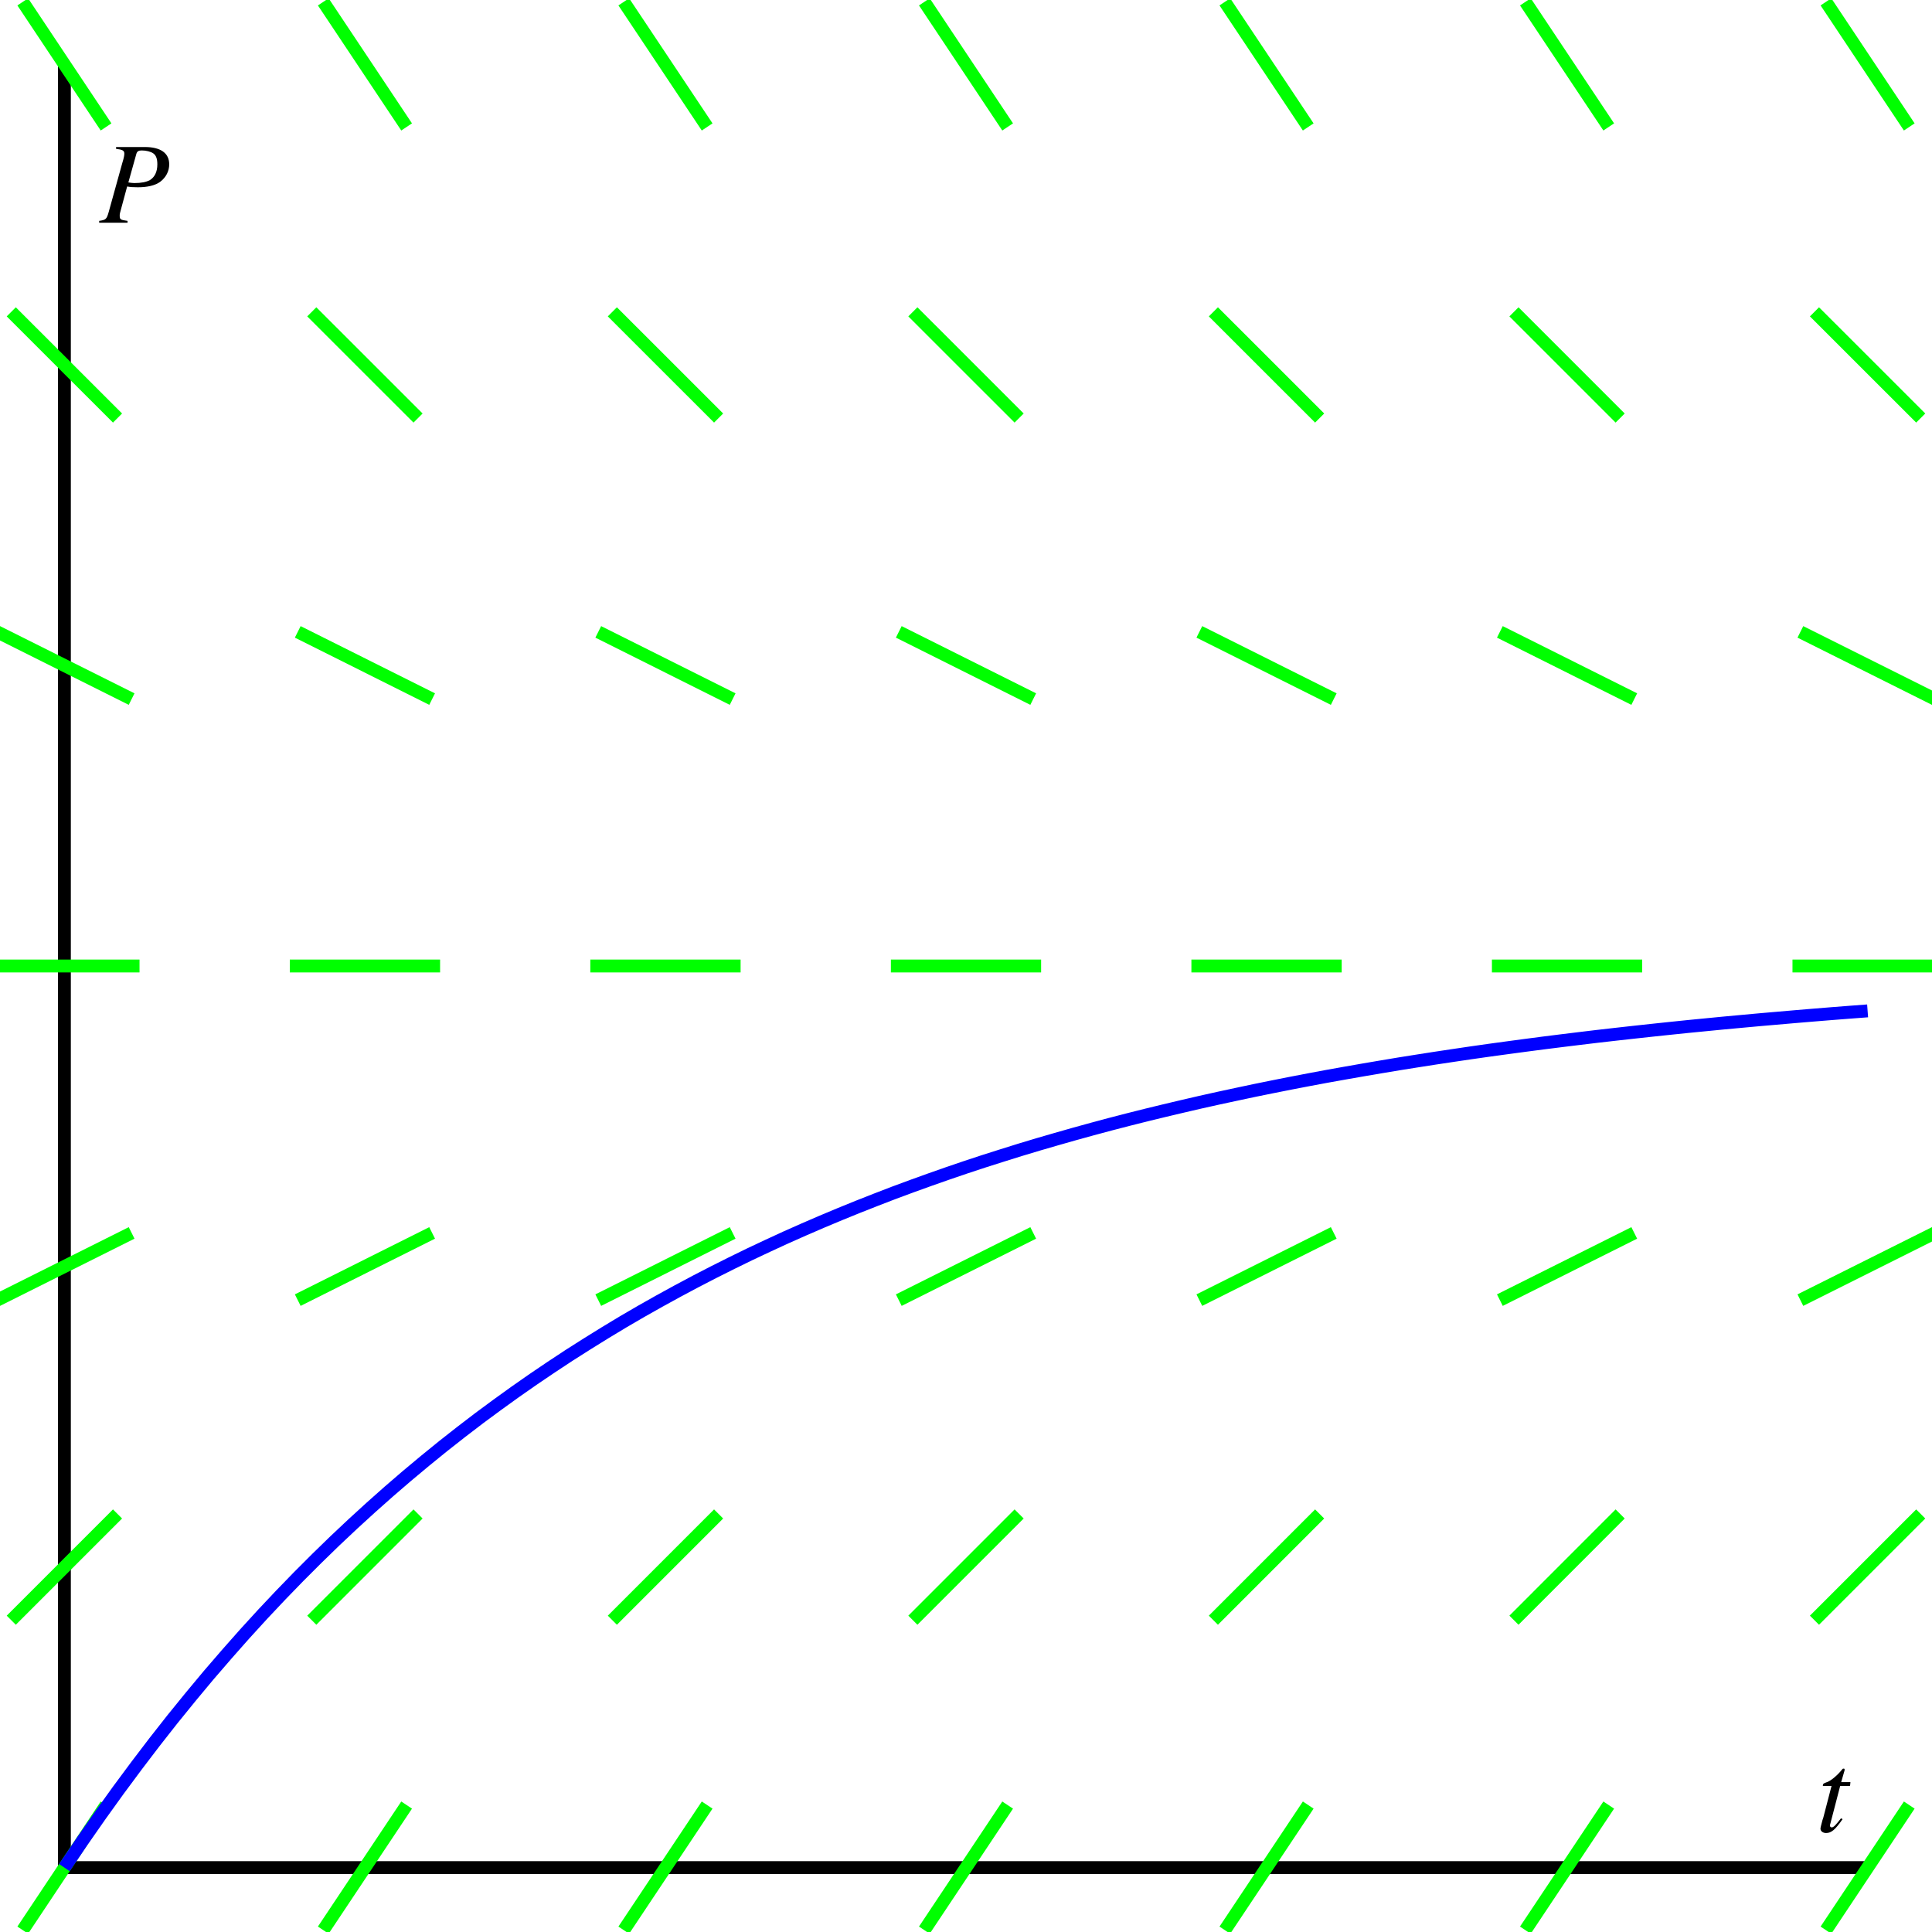
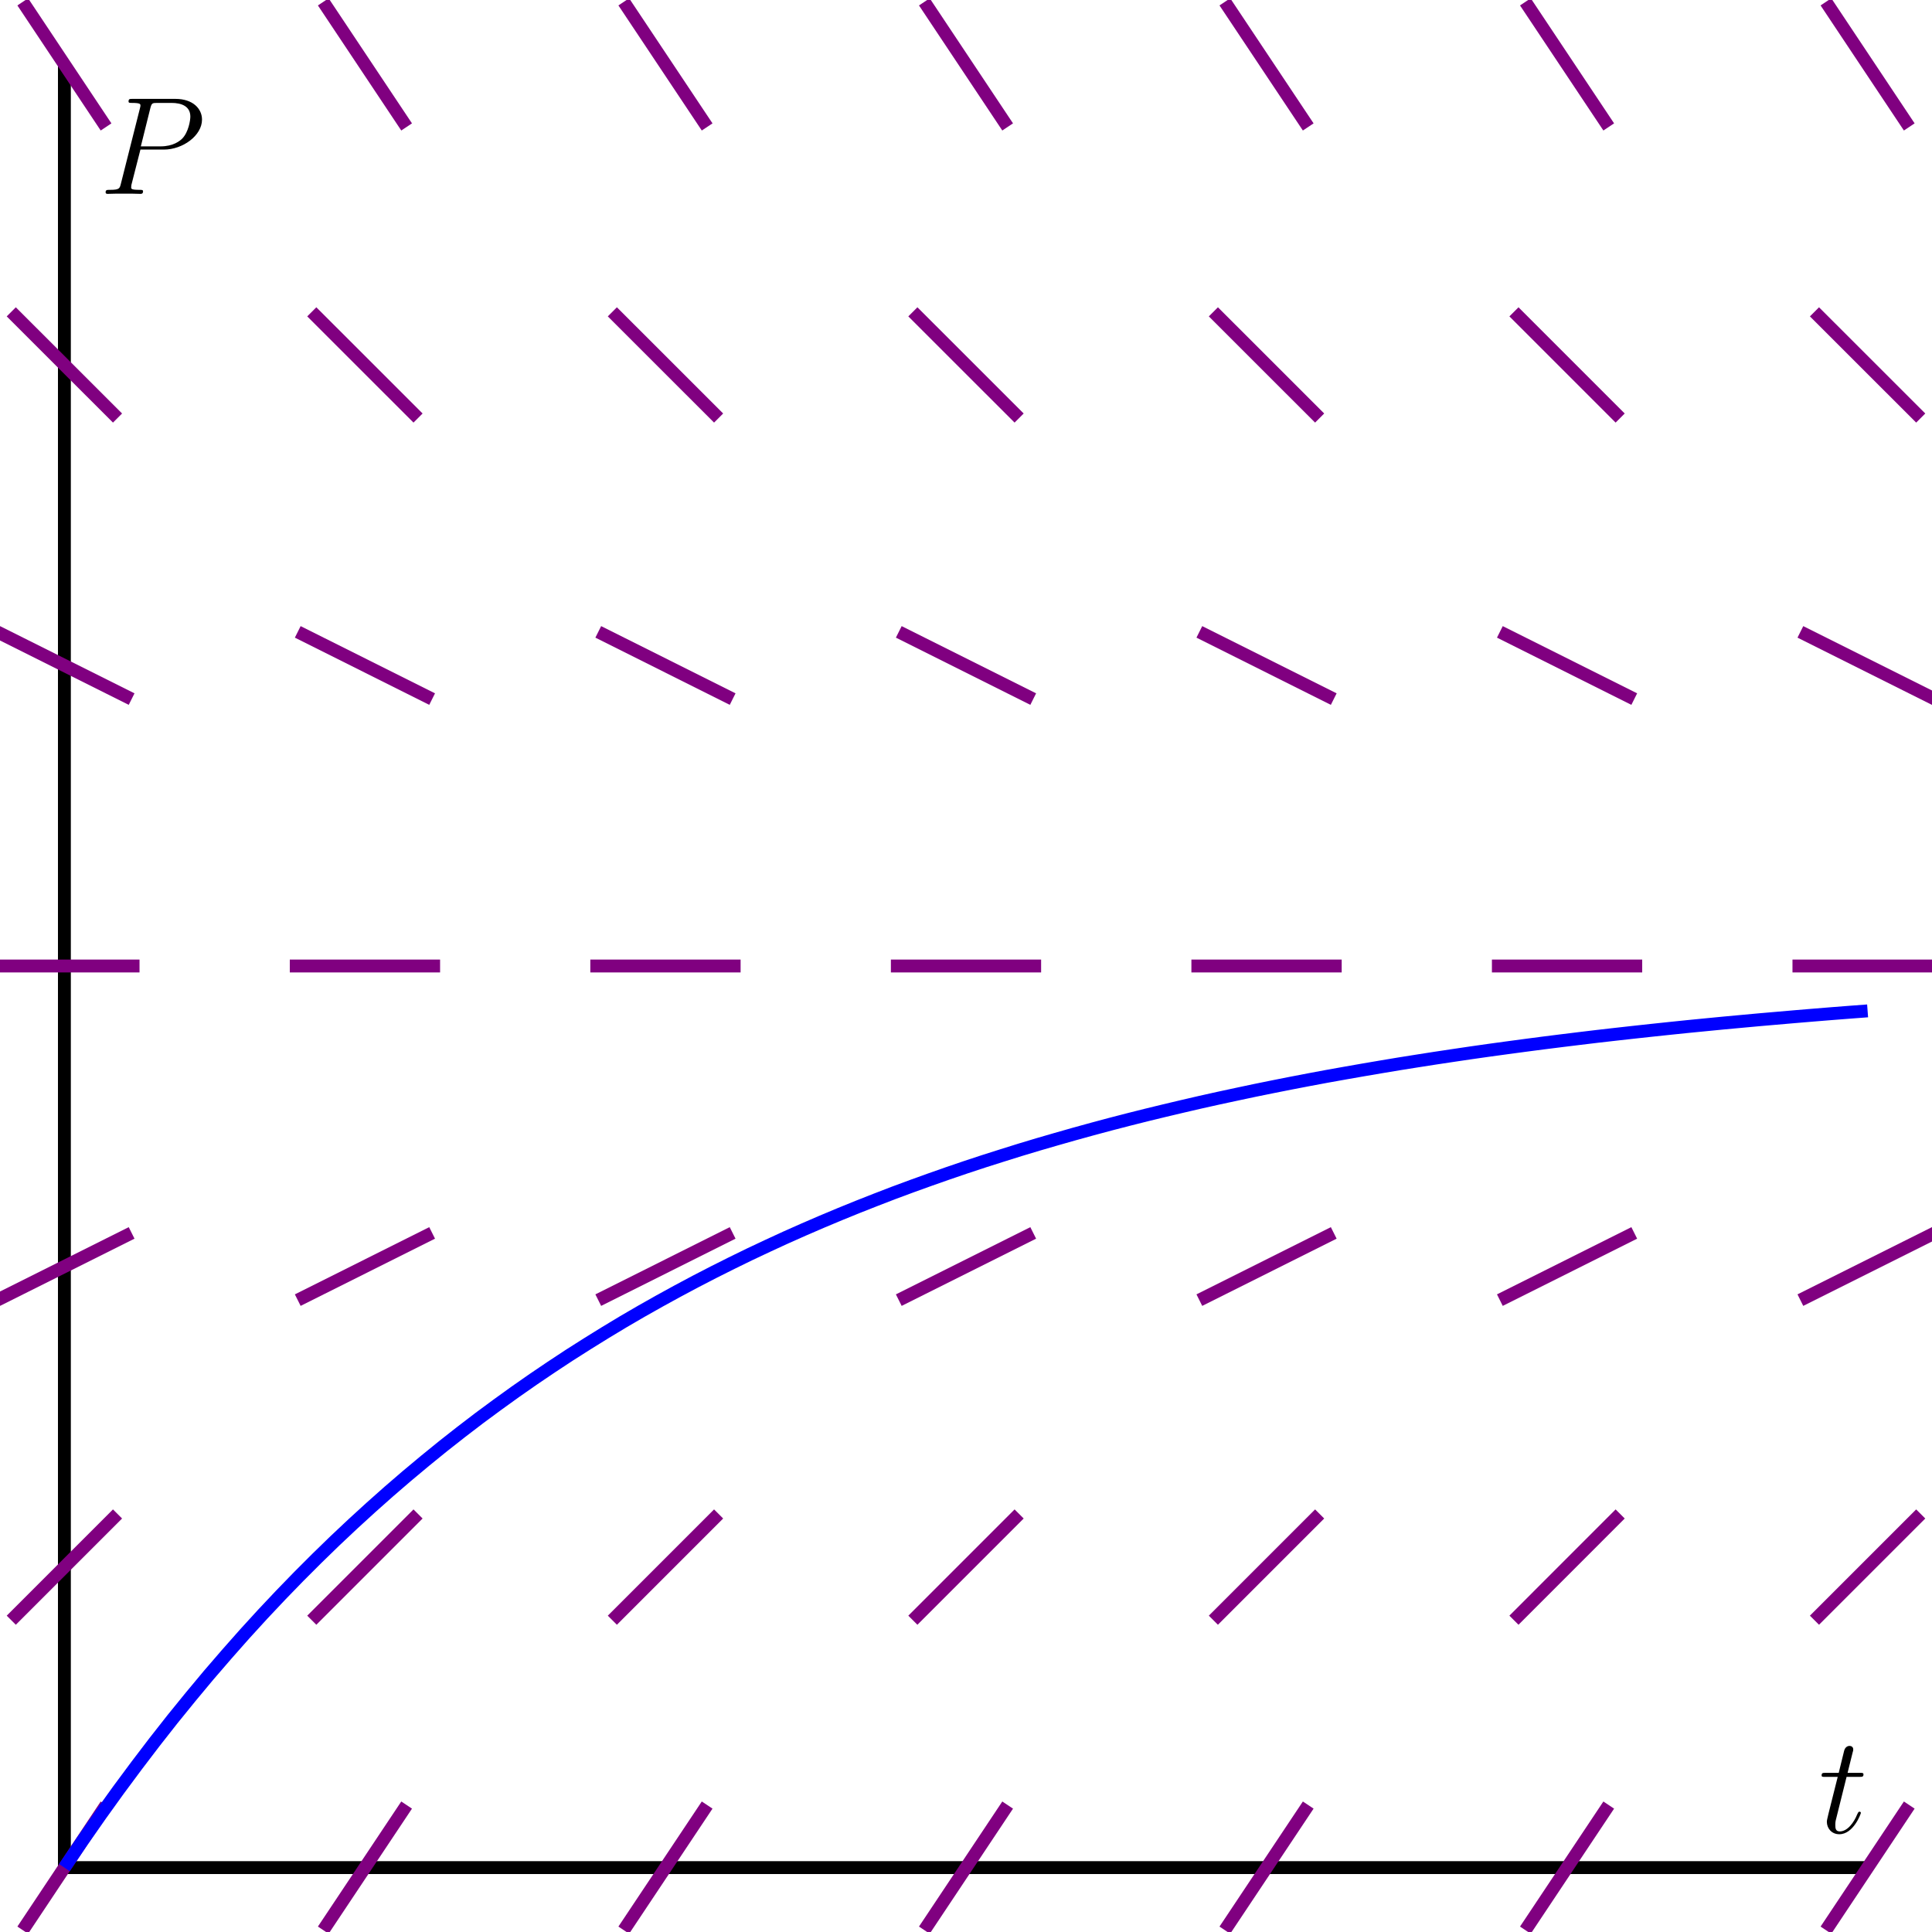
<svg xmlns="http://www.w3.org/2000/svg" xmlns:xlink="http://www.w3.org/1999/xlink" width="150pt" height="150pt" viewBox="0 0 150 150" version="1.1">
  <defs>
    <g>
      <symbol overflow="visible" id="glyph0-0">
        <path style="stroke:none;" d="" />
      </symbol>
      <symbol overflow="visible" id="glyph0-1">
-         <path style="stroke:none;" d="M 2.656 -3.859 L 1.938 -3.859 L 2.203 -4.781 C 2.203 -4.797 2.203 -4.812 2.203 -4.828 C 2.203 -4.891 2.172 -4.906 2.141 -4.906 C 2.078 -4.906 2.047 -4.906 2 -4.828 C 1.641 -4.375 1.094 -3.922 0.797 -3.844 C 0.578 -3.766 0.516 -3.719 0.516 -3.625 C 0.516 -3.609 0.516 -3.594 0.516 -3.562 L 1.188 -3.562 L 0.547 -1.094 C 0.516 -1.016 0.516 -0.984 0.484 -0.906 C 0.406 -0.625 0.328 -0.312 0.328 -0.25 C 0.328 -0.047 0.516 0.094 0.766 0.094 C 1.172 0.094 1.469 -0.156 2.047 -0.984 L 1.922 -1.047 C 1.484 -0.484 1.344 -0.344 1.203 -0.344 C 1.109 -0.344 1.062 -0.406 1.062 -0.516 C 1.062 -0.531 1.062 -0.547 1.078 -0.562 L 1.859 -3.562 L 2.625 -3.562 Z M 2.656 -3.859 " />
+         <path style="stroke:none;" d="M 2.172 -4.344 L 3.156 -4.344 C 3.375 -4.344 3.484 -4.344 3.484 -4.531 C 3.484 -4.656 3.406 -4.656 3.203 -4.656 L 2.25 -4.656 L 2.641 -6.234 C 2.688 -6.375 2.688 -6.406 2.688 -6.484 C 2.688 -6.656 2.547 -6.75 2.406 -6.75 C 2.328 -6.75 2.078 -6.719 1.984 -6.375 L 1.562 -4.656 L 0.547 -4.656 C 0.328 -4.656 0.234 -4.656 0.234 -4.453 C 0.234 -4.344 0.312 -4.344 0.516 -4.344 L 1.484 -4.344 L 0.766 -1.484 C 0.688 -1.109 0.641 -1 0.641 -0.859 C 0.641 -0.359 1 0.109 1.609 0.109 C 2.703 0.109 3.281 -1.469 3.281 -1.547 C 3.281 -1.609 3.234 -1.641 3.172 -1.641 C 3.156 -1.641 3.109 -1.641 3.094 -1.594 C 3.078 -1.594 3.062 -1.578 2.984 -1.406 C 2.766 -0.859 2.266 -0.109 1.641 -0.109 C 1.312 -0.109 1.297 -0.375 1.297 -0.609 C 1.297 -0.625 1.297 -0.828 1.328 -0.953 Z M 2.172 -4.344 " />
      </symbol>
      <symbol overflow="visible" id="glyph0-2">
-         <path style="stroke:none;" d="M 1.312 -5.734 C 1.828 -5.672 1.953 -5.594 1.953 -5.359 C 1.953 -5.234 1.922 -5.047 1.797 -4.641 L 0.734 -0.812 C 0.578 -0.266 0.516 -0.219 0 -0.141 L 0 0 L 2.203 0 L 2.203 -0.141 C 1.641 -0.219 1.594 -0.25 1.594 -0.562 C 1.594 -0.672 1.609 -0.75 1.703 -1.078 L 2.172 -2.812 C 2.406 -2.766 2.641 -2.75 3 -2.75 C 3.75 -2.75 4.344 -2.891 4.734 -3.172 C 5.188 -3.516 5.438 -4 5.438 -4.531 C 5.438 -5.406 4.766 -5.875 3.547 -5.875 L 1.312 -5.875 Z M 2.891 -5.359 C 2.953 -5.547 3.062 -5.609 3.312 -5.609 C 3.656 -5.609 4 -5.516 4.188 -5.391 C 4.422 -5.234 4.516 -4.953 4.516 -4.531 C 4.516 -3.953 4.312 -3.531 3.922 -3.297 C 3.641 -3.156 3.281 -3.078 2.734 -3.078 C 2.578 -3.078 2.5 -3.094 2.266 -3.125 Z M 2.891 -5.359 " />
+         <path style="stroke:none;" d="M 3.203 -3.438 L 5.016 -3.438 C 6.5 -3.438 7.984 -4.531 7.984 -5.766 C 7.984 -6.609 7.281 -7.375 5.922 -7.375 L 2.578 -7.375 C 2.375 -7.375 2.281 -7.375 2.281 -7.172 C 2.281 -7.062 2.375 -7.062 2.531 -7.062 C 3.203 -7.062 3.203 -6.969 3.203 -6.859 C 3.203 -6.828 3.203 -6.766 3.156 -6.609 L 1.688 -0.797 C 1.594 -0.422 1.578 -0.312 0.828 -0.312 C 0.609 -0.312 0.5 -0.312 0.5 -0.125 C 0.5 0 0.609 0 0.672 0 C 0.875 0 1.094 -0.016 1.297 -0.016 L 2.562 -0.016 C 2.766 -0.016 2.984 0 3.203 0 C 3.281 0 3.406 0 3.406 -0.203 C 3.406 -0.312 3.297 -0.312 3.141 -0.312 C 2.5 -0.312 2.484 -0.391 2.484 -0.5 C 2.484 -0.547 2.5 -0.625 2.5 -0.688 Z M 3.969 -6.641 C 4.078 -7.047 4.109 -7.062 4.531 -7.062 L 5.609 -7.062 C 6.406 -7.062 7.078 -6.797 7.078 -6 C 7.078 -5.719 6.938 -4.797 6.453 -4.297 C 6.266 -4.109 5.75 -3.688 4.766 -3.688 L 3.234 -3.688 Z M 3.969 -6.641 " />
      </symbol>
    </g>
  </defs>
  <g id="surface1">
    <path style="fill:none;stroke-width:10;stroke-linecap:butt;stroke-linejoin:miter;stroke:rgb(0%,0%,0%);stroke-opacity:1;stroke-miterlimit:10;" d="M 50 50 L 1450 50 M 50 50 L 50 1450 " transform="matrix(0.1,0,0,-0.1,0,150)" />
-     <path style="fill:none;stroke-width:10;stroke-linecap:butt;stroke-linejoin:miter;stroke:rgb(0%,100%,0%);stroke-opacity:1;stroke-miterlimit:10;" d="M 17.656 1.445 L 82.344 98.555 " transform="matrix(0.1,0,0,-0.1,0,150)" />
-     <path style="fill:none;stroke-width:10;stroke-linecap:butt;stroke-linejoin:miter;stroke:rgb(0%,100%,0%);stroke-opacity:1;stroke-miterlimit:10;" d="M 8.75 242.07 L 91.25 324.57 " transform="matrix(0.1,0,0,-0.1,0,150)" />
-     <path style="fill:none;stroke-width:10;stroke-linecap:butt;stroke-linejoin:miter;stroke:rgb(0%,100%,0%);stroke-opacity:1;stroke-miterlimit:10;" d="M -2.188 490.586 L 102.188 542.773 " transform="matrix(0.1,0,0,-0.1,0,150)" />
-     <path style="fill:none;stroke-width:10;stroke-linecap:butt;stroke-linejoin:miter;stroke:rgb(0%,100%,0%);stroke-opacity:1;stroke-miterlimit:10;" d="M -8.32 750 L 108.32 750 " transform="matrix(0.1,0,0,-0.1,0,150)" />
-     <path style="fill:none;stroke-width:10;stroke-linecap:butt;stroke-linejoin:miter;stroke:rgb(0%,100%,0%);stroke-opacity:1;stroke-miterlimit:10;" d="M -2.188 1009.414 L 102.188 957.227 " transform="matrix(0.1,0,0,-0.1,0,150)" />
-     <path style="fill:none;stroke-width:10;stroke-linecap:butt;stroke-linejoin:miter;stroke:rgb(0%,100%,0%);stroke-opacity:1;stroke-miterlimit:10;" d="M 8.75 1257.891 L 91.25 1175.43 " transform="matrix(0.1,0,0,-0.1,0,150)" />
-     <path style="fill:none;stroke-width:10;stroke-linecap:butt;stroke-linejoin:miter;stroke:rgb(0%,100%,0%);stroke-opacity:1;stroke-miterlimit:10;" d="M 17.656 1498.555 L 82.344 1401.445 " transform="matrix(0.1,0,0,-0.1,0,150)" />
-     <path style="fill:none;stroke-width:10;stroke-linecap:butt;stroke-linejoin:miter;stroke:rgb(0%,100%,0%);stroke-opacity:1;stroke-miterlimit:10;" d="M 250.977 1.445 L 315.703 98.555 " transform="matrix(0.1,0,0,-0.1,0,150)" />
-     <path style="fill:none;stroke-width:10;stroke-linecap:butt;stroke-linejoin:miter;stroke:rgb(0%,100%,0%);stroke-opacity:1;stroke-miterlimit:10;" d="M 242.07 242.07 L 324.57 324.57 " transform="matrix(0.1,0,0,-0.1,0,150)" />
-     <path style="fill:none;stroke-width:10;stroke-linecap:butt;stroke-linejoin:miter;stroke:rgb(0%,100%,0%);stroke-opacity:1;stroke-miterlimit:10;" d="M 231.172 490.586 L 335.508 542.773 " transform="matrix(0.1,0,0,-0.1,0,150)" />
-     <path style="fill:none;stroke-width:10;stroke-linecap:butt;stroke-linejoin:miter;stroke:rgb(0%,100%,0%);stroke-opacity:1;stroke-miterlimit:10;" d="M 225 750 L 341.68 750 " transform="matrix(0.1,0,0,-0.1,0,150)" />
-     <path style="fill:none;stroke-width:10;stroke-linecap:butt;stroke-linejoin:miter;stroke:rgb(0%,100%,0%);stroke-opacity:1;stroke-miterlimit:10;" d="M 231.172 1009.414 L 335.508 957.227 " transform="matrix(0.1,0,0,-0.1,0,150)" />
-     <path style="fill:none;stroke-width:10;stroke-linecap:butt;stroke-linejoin:miter;stroke:rgb(0%,100%,0%);stroke-opacity:1;stroke-miterlimit:10;" d="M 242.07 1257.891 L 324.57 1175.43 " transform="matrix(0.1,0,0,-0.1,0,150)" />
-     <path style="fill:none;stroke-width:10;stroke-linecap:butt;stroke-linejoin:miter;stroke:rgb(0%,100%,0%);stroke-opacity:1;stroke-miterlimit:10;" d="M 250.977 1498.555 L 315.703 1401.445 " transform="matrix(0.1,0,0,-0.1,0,150)" />
-     <path style="fill:none;stroke-width:10;stroke-linecap:butt;stroke-linejoin:miter;stroke:rgb(0%,100%,0%);stroke-opacity:1;stroke-miterlimit:10;" d="M 484.297 1.445 L 549.023 98.555 " transform="matrix(0.1,0,0,-0.1,0,150)" />
-     <path style="fill:none;stroke-width:10;stroke-linecap:butt;stroke-linejoin:miter;stroke:rgb(0%,100%,0%);stroke-opacity:1;stroke-miterlimit:10;" d="M 475.43 242.07 L 557.93 324.57 " transform="matrix(0.1,0,0,-0.1,0,150)" />
-     <path style="fill:none;stroke-width:10;stroke-linecap:butt;stroke-linejoin:miter;stroke:rgb(0%,100%,0%);stroke-opacity:1;stroke-miterlimit:10;" d="M 464.492 490.586 L 568.828 542.773 " transform="matrix(0.1,0,0,-0.1,0,150)" />
-     <path style="fill:none;stroke-width:10;stroke-linecap:butt;stroke-linejoin:miter;stroke:rgb(0%,100%,0%);stroke-opacity:1;stroke-miterlimit:10;" d="M 458.32 750 L 575 750 " transform="matrix(0.1,0,0,-0.1,0,150)" />
-     <path style="fill:none;stroke-width:10;stroke-linecap:butt;stroke-linejoin:miter;stroke:rgb(0%,100%,0%);stroke-opacity:1;stroke-miterlimit:10;" d="M 464.492 1009.414 L 568.828 957.227 " transform="matrix(0.1,0,0,-0.1,0,150)" />
-     <path style="fill:none;stroke-width:10;stroke-linecap:butt;stroke-linejoin:miter;stroke:rgb(0%,100%,0%);stroke-opacity:1;stroke-miterlimit:10;" d="M 475.43 1257.891 L 557.93 1175.43 " transform="matrix(0.1,0,0,-0.1,0,150)" />
-     <path style="fill:none;stroke-width:10;stroke-linecap:butt;stroke-linejoin:miter;stroke:rgb(0%,100%,0%);stroke-opacity:1;stroke-miterlimit:10;" d="M 484.297 1498.555 L 549.023 1401.445 " transform="matrix(0.1,0,0,-0.1,0,150)" />
-     <path style="fill:none;stroke-width:10;stroke-linecap:butt;stroke-linejoin:miter;stroke:rgb(0%,100%,0%);stroke-opacity:1;stroke-miterlimit:10;" d="M 717.656 1.445 L 782.344 98.555 " transform="matrix(0.1,0,0,-0.1,0,150)" />
-     <path style="fill:none;stroke-width:10;stroke-linecap:butt;stroke-linejoin:miter;stroke:rgb(0%,100%,0%);stroke-opacity:1;stroke-miterlimit:10;" d="M 708.75 242.07 L 791.25 324.57 " transform="matrix(0.1,0,0,-0.1,0,150)" />
-     <path style="fill:none;stroke-width:10;stroke-linecap:butt;stroke-linejoin:miter;stroke:rgb(0%,100%,0%);stroke-opacity:1;stroke-miterlimit:10;" d="M 697.812 490.586 L 802.188 542.773 " transform="matrix(0.1,0,0,-0.1,0,150)" />
-     <path style="fill:none;stroke-width:10;stroke-linecap:butt;stroke-linejoin:miter;stroke:rgb(0%,100%,0%);stroke-opacity:1;stroke-miterlimit:10;" d="M 691.68 750 L 808.32 750 " transform="matrix(0.1,0,0,-0.1,0,150)" />
-     <path style="fill:none;stroke-width:10;stroke-linecap:butt;stroke-linejoin:miter;stroke:rgb(0%,100%,0%);stroke-opacity:1;stroke-miterlimit:10;" d="M 697.812 1009.414 L 802.188 957.227 " transform="matrix(0.1,0,0,-0.1,0,150)" />
-     <path style="fill:none;stroke-width:10;stroke-linecap:butt;stroke-linejoin:miter;stroke:rgb(0%,100%,0%);stroke-opacity:1;stroke-miterlimit:10;" d="M 708.75 1257.891 L 791.25 1175.43 " transform="matrix(0.1,0,0,-0.1,0,150)" />
-     <path style="fill:none;stroke-width:10;stroke-linecap:butt;stroke-linejoin:miter;stroke:rgb(0%,100%,0%);stroke-opacity:1;stroke-miterlimit:10;" d="M 717.656 1498.555 L 782.344 1401.445 " transform="matrix(0.1,0,0,-0.1,0,150)" />
-     <path style="fill:none;stroke-width:10;stroke-linecap:butt;stroke-linejoin:miter;stroke:rgb(0%,100%,0%);stroke-opacity:1;stroke-miterlimit:10;" d="M 950.977 1.445 L 1015.703 98.555 " transform="matrix(0.1,0,0,-0.1,0,150)" />
-     <path style="fill:none;stroke-width:10;stroke-linecap:butt;stroke-linejoin:miter;stroke:rgb(0%,100%,0%);stroke-opacity:1;stroke-miterlimit:10;" d="M 942.07 242.07 L 1024.57 324.57 " transform="matrix(0.1,0,0,-0.1,0,150)" />
-     <path style="fill:none;stroke-width:10;stroke-linecap:butt;stroke-linejoin:miter;stroke:rgb(0%,100%,0%);stroke-opacity:1;stroke-miterlimit:10;" d="M 931.172 490.586 L 1035.508 542.773 " transform="matrix(0.1,0,0,-0.1,0,150)" />
-     <path style="fill:none;stroke-width:10;stroke-linecap:butt;stroke-linejoin:miter;stroke:rgb(0%,100%,0%);stroke-opacity:1;stroke-miterlimit:10;" d="M 925 750 L 1041.68 750 " transform="matrix(0.1,0,0,-0.1,0,150)" />
-     <path style="fill:none;stroke-width:10;stroke-linecap:butt;stroke-linejoin:miter;stroke:rgb(0%,100%,0%);stroke-opacity:1;stroke-miterlimit:10;" d="M 931.172 1009.414 L 1035.508 957.227 " transform="matrix(0.1,0,0,-0.1,0,150)" />
-     <path style="fill:none;stroke-width:10;stroke-linecap:butt;stroke-linejoin:miter;stroke:rgb(0%,100%,0%);stroke-opacity:1;stroke-miterlimit:10;" d="M 942.07 1257.891 L 1024.57 1175.43 " transform="matrix(0.1,0,0,-0.1,0,150)" />
-     <path style="fill:none;stroke-width:10;stroke-linecap:butt;stroke-linejoin:miter;stroke:rgb(0%,100%,0%);stroke-opacity:1;stroke-miterlimit:10;" d="M 950.977 1498.555 L 1015.703 1401.445 " transform="matrix(0.1,0,0,-0.1,0,150)" />
-     <path style="fill:none;stroke-width:10;stroke-linecap:butt;stroke-linejoin:miter;stroke:rgb(0%,100%,0%);stroke-opacity:1;stroke-miterlimit:10;" d="M 1184.297 1.445 L 1249.023 98.555 " transform="matrix(0.1,0,0,-0.1,0,150)" />
-     <path style="fill:none;stroke-width:10;stroke-linecap:butt;stroke-linejoin:miter;stroke:rgb(0%,100%,0%);stroke-opacity:1;stroke-miterlimit:10;" d="M 1175.43 242.07 L 1257.891 324.57 " transform="matrix(0.1,0,0,-0.1,0,150)" />
-     <path style="fill:none;stroke-width:10;stroke-linecap:butt;stroke-linejoin:miter;stroke:rgb(0%,100%,0%);stroke-opacity:1;stroke-miterlimit:10;" d="M 1164.492 490.586 L 1268.828 542.773 " transform="matrix(0.1,0,0,-0.1,0,150)" />
-     <path style="fill:none;stroke-width:10;stroke-linecap:butt;stroke-linejoin:miter;stroke:rgb(0%,100%,0%);stroke-opacity:1;stroke-miterlimit:10;" d="M 1158.32 750 L 1275 750 " transform="matrix(0.1,0,0,-0.1,0,150)" />
-     <path style="fill:none;stroke-width:10;stroke-linecap:butt;stroke-linejoin:miter;stroke:rgb(0%,100%,0%);stroke-opacity:1;stroke-miterlimit:10;" d="M 1164.492 1009.414 L 1268.828 957.227 " transform="matrix(0.1,0,0,-0.1,0,150)" />
-     <path style="fill:none;stroke-width:10;stroke-linecap:butt;stroke-linejoin:miter;stroke:rgb(0%,100%,0%);stroke-opacity:1;stroke-miterlimit:10;" d="M 1175.43 1257.891 L 1257.891 1175.43 " transform="matrix(0.1,0,0,-0.1,0,150)" />
-     <path style="fill:none;stroke-width:10;stroke-linecap:butt;stroke-linejoin:miter;stroke:rgb(0%,100%,0%);stroke-opacity:1;stroke-miterlimit:10;" d="M 1184.297 1498.555 L 1249.023 1401.445 " transform="matrix(0.1,0,0,-0.1,0,150)" />
-     <path style="fill:none;stroke-width:10;stroke-linecap:butt;stroke-linejoin:miter;stroke:rgb(0%,100%,0%);stroke-opacity:1;stroke-miterlimit:10;" d="M 1417.656 1.445 L 1482.344 98.555 " transform="matrix(0.1,0,0,-0.1,0,150)" />
-     <path style="fill:none;stroke-width:10;stroke-linecap:butt;stroke-linejoin:miter;stroke:rgb(0%,100%,0%);stroke-opacity:1;stroke-miterlimit:10;" d="M 1408.75 242.07 L 1491.25 324.57 " transform="matrix(0.1,0,0,-0.1,0,150)" />
-     <path style="fill:none;stroke-width:10;stroke-linecap:butt;stroke-linejoin:miter;stroke:rgb(0%,100%,0%);stroke-opacity:1;stroke-miterlimit:10;" d="M 1397.812 490.586 L 1502.188 542.773 " transform="matrix(0.1,0,0,-0.1,0,150)" />
-     <path style="fill:none;stroke-width:10;stroke-linecap:butt;stroke-linejoin:miter;stroke:rgb(0%,100%,0%);stroke-opacity:1;stroke-miterlimit:10;" d="M 1391.68 750 L 1508.32 750 " transform="matrix(0.1,0,0,-0.1,0,150)" />
-     <path style="fill:none;stroke-width:10;stroke-linecap:butt;stroke-linejoin:miter;stroke:rgb(0%,100%,0%);stroke-opacity:1;stroke-miterlimit:10;" d="M 1397.812 1009.414 L 1502.188 957.227 " transform="matrix(0.1,0,0,-0.1,0,150)" />
-     <path style="fill:none;stroke-width:10;stroke-linecap:butt;stroke-linejoin:miter;stroke:rgb(0%,100%,0%);stroke-opacity:1;stroke-miterlimit:10;" d="M 1408.75 1257.891 L 1491.25 1175.43 " transform="matrix(0.1,0,0,-0.1,0,150)" />
-     <path style="fill:none;stroke-width:10;stroke-linecap:butt;stroke-linejoin:miter;stroke:rgb(0%,100%,0%);stroke-opacity:1;stroke-miterlimit:10;" d="M 1417.656 1498.555 L 1482.344 1401.445 " transform="matrix(0.1,0,0,-0.1,0,150)" />
+     <path style="fill:none;stroke-width:10;stroke-linecap:butt;stroke-linejoin:miter;stroke:rgb(50%,0%,50%);stroke-opacity:1;stroke-miterlimit:10;" d="M 17.656 1.445 L 82.344 98.555 " transform="matrix(0.1,0,0,-0.1,0,150)" />
+     <path style="fill:none;stroke-width:10;stroke-linecap:butt;stroke-linejoin:miter;stroke:rgb(50%,0%,50%);stroke-opacity:1;stroke-miterlimit:10;" d="M 8.75 242.07 L 91.25 324.57 " transform="matrix(0.1,0,0,-0.1,0,150)" />
+     <path style="fill:none;stroke-width:10;stroke-linecap:butt;stroke-linejoin:miter;stroke:rgb(50%,0%,50%);stroke-opacity:1;stroke-miterlimit:10;" d="M -2.188 490.586 L 102.188 542.773 " transform="matrix(0.1,0,0,-0.1,0,150)" />
+     <path style="fill:none;stroke-width:10;stroke-linecap:butt;stroke-linejoin:miter;stroke:rgb(50%,0%,50%);stroke-opacity:1;stroke-miterlimit:10;" d="M -8.32 750 L 108.32 750 " transform="matrix(0.1,0,0,-0.1,0,150)" />
+     <path style="fill:none;stroke-width:10;stroke-linecap:butt;stroke-linejoin:miter;stroke:rgb(50%,0%,50%);stroke-opacity:1;stroke-miterlimit:10;" d="M -2.188 1009.414 L 102.188 957.227 " transform="matrix(0.1,0,0,-0.1,0,150)" />
+     <path style="fill:none;stroke-width:10;stroke-linecap:butt;stroke-linejoin:miter;stroke:rgb(50%,0%,50%);stroke-opacity:1;stroke-miterlimit:10;" d="M 8.75 1257.891 L 91.25 1175.43 " transform="matrix(0.1,0,0,-0.1,0,150)" />
+     <path style="fill:none;stroke-width:10;stroke-linecap:butt;stroke-linejoin:miter;stroke:rgb(50%,0%,50%);stroke-opacity:1;stroke-miterlimit:10;" d="M 17.656 1498.555 L 82.344 1401.445 " transform="matrix(0.1,0,0,-0.1,0,150)" />
+     <path style="fill:none;stroke-width:10;stroke-linecap:butt;stroke-linejoin:miter;stroke:rgb(50%,0%,50%);stroke-opacity:1;stroke-miterlimit:10;" d="M 250.977 1.445 L 315.703 98.555 " transform="matrix(0.1,0,0,-0.1,0,150)" />
+     <path style="fill:none;stroke-width:10;stroke-linecap:butt;stroke-linejoin:miter;stroke:rgb(50%,0%,50%);stroke-opacity:1;stroke-miterlimit:10;" d="M 242.07 242.07 L 324.57 324.57 " transform="matrix(0.1,0,0,-0.1,0,150)" />
+     <path style="fill:none;stroke-width:10;stroke-linecap:butt;stroke-linejoin:miter;stroke:rgb(50%,0%,50%);stroke-opacity:1;stroke-miterlimit:10;" d="M 231.172 490.586 L 335.508 542.773 " transform="matrix(0.1,0,0,-0.1,0,150)" />
+     <path style="fill:none;stroke-width:10;stroke-linecap:butt;stroke-linejoin:miter;stroke:rgb(50%,0%,50%);stroke-opacity:1;stroke-miterlimit:10;" d="M 225 750 L 341.68 750 " transform="matrix(0.1,0,0,-0.1,0,150)" />
+     <path style="fill:none;stroke-width:10;stroke-linecap:butt;stroke-linejoin:miter;stroke:rgb(50%,0%,50%);stroke-opacity:1;stroke-miterlimit:10;" d="M 231.172 1009.414 L 335.508 957.227 " transform="matrix(0.1,0,0,-0.1,0,150)" />
+     <path style="fill:none;stroke-width:10;stroke-linecap:butt;stroke-linejoin:miter;stroke:rgb(50%,0%,50%);stroke-opacity:1;stroke-miterlimit:10;" d="M 242.07 1257.891 L 324.57 1175.43 " transform="matrix(0.1,0,0,-0.1,0,150)" />
+     <path style="fill:none;stroke-width:10;stroke-linecap:butt;stroke-linejoin:miter;stroke:rgb(50%,0%,50%);stroke-opacity:1;stroke-miterlimit:10;" d="M 250.977 1498.555 L 315.703 1401.445 " transform="matrix(0.1,0,0,-0.1,0,150)" />
+     <path style="fill:none;stroke-width:10;stroke-linecap:butt;stroke-linejoin:miter;stroke:rgb(50%,0%,50%);stroke-opacity:1;stroke-miterlimit:10;" d="M 484.297 1.445 L 549.023 98.555 " transform="matrix(0.1,0,0,-0.1,0,150)" />
+     <path style="fill:none;stroke-width:10;stroke-linecap:butt;stroke-linejoin:miter;stroke:rgb(50%,0%,50%);stroke-opacity:1;stroke-miterlimit:10;" d="M 475.43 242.07 L 557.93 324.57 " transform="matrix(0.1,0,0,-0.1,0,150)" />
+     <path style="fill:none;stroke-width:10;stroke-linecap:butt;stroke-linejoin:miter;stroke:rgb(50%,0%,50%);stroke-opacity:1;stroke-miterlimit:10;" d="M 464.492 490.586 L 568.828 542.773 " transform="matrix(0.1,0,0,-0.1,0,150)" />
+     <path style="fill:none;stroke-width:10;stroke-linecap:butt;stroke-linejoin:miter;stroke:rgb(50%,0%,50%);stroke-opacity:1;stroke-miterlimit:10;" d="M 458.32 750 L 575 750 " transform="matrix(0.1,0,0,-0.1,0,150)" />
+     <path style="fill:none;stroke-width:10;stroke-linecap:butt;stroke-linejoin:miter;stroke:rgb(50%,0%,50%);stroke-opacity:1;stroke-miterlimit:10;" d="M 464.492 1009.414 L 568.828 957.227 " transform="matrix(0.1,0,0,-0.1,0,150)" />
+     <path style="fill:none;stroke-width:10;stroke-linecap:butt;stroke-linejoin:miter;stroke:rgb(50%,0%,50%);stroke-opacity:1;stroke-miterlimit:10;" d="M 475.43 1257.891 L 557.93 1175.43 " transform="matrix(0.1,0,0,-0.1,0,150)" />
+     <path style="fill:none;stroke-width:10;stroke-linecap:butt;stroke-linejoin:miter;stroke:rgb(50%,0%,50%);stroke-opacity:1;stroke-miterlimit:10;" d="M 484.297 1498.555 L 549.023 1401.445 " transform="matrix(0.1,0,0,-0.1,0,150)" />
+     <path style="fill:none;stroke-width:10;stroke-linecap:butt;stroke-linejoin:miter;stroke:rgb(50%,0%,50%);stroke-opacity:1;stroke-miterlimit:10;" d="M 717.656 1.445 L 782.344 98.555 " transform="matrix(0.1,0,0,-0.1,0,150)" />
+     <path style="fill:none;stroke-width:10;stroke-linecap:butt;stroke-linejoin:miter;stroke:rgb(50%,0%,50%);stroke-opacity:1;stroke-miterlimit:10;" d="M 708.75 242.07 L 791.25 324.57 " transform="matrix(0.1,0,0,-0.1,0,150)" />
+     <path style="fill:none;stroke-width:10;stroke-linecap:butt;stroke-linejoin:miter;stroke:rgb(50%,0%,50%);stroke-opacity:1;stroke-miterlimit:10;" d="M 697.812 490.586 L 802.188 542.773 " transform="matrix(0.1,0,0,-0.1,0,150)" />
+     <path style="fill:none;stroke-width:10;stroke-linecap:butt;stroke-linejoin:miter;stroke:rgb(50%,0%,50%);stroke-opacity:1;stroke-miterlimit:10;" d="M 691.68 750 L 808.32 750 " transform="matrix(0.1,0,0,-0.1,0,150)" />
+     <path style="fill:none;stroke-width:10;stroke-linecap:butt;stroke-linejoin:miter;stroke:rgb(50%,0%,50%);stroke-opacity:1;stroke-miterlimit:10;" d="M 697.812 1009.414 L 802.188 957.227 " transform="matrix(0.1,0,0,-0.1,0,150)" />
+     <path style="fill:none;stroke-width:10;stroke-linecap:butt;stroke-linejoin:miter;stroke:rgb(50%,0%,50%);stroke-opacity:1;stroke-miterlimit:10;" d="M 708.75 1257.891 L 791.25 1175.43 " transform="matrix(0.1,0,0,-0.1,0,150)" />
+     <path style="fill:none;stroke-width:10;stroke-linecap:butt;stroke-linejoin:miter;stroke:rgb(50%,0%,50%);stroke-opacity:1;stroke-miterlimit:10;" d="M 717.656 1498.555 L 782.344 1401.445 " transform="matrix(0.1,0,0,-0.1,0,150)" />
+     <path style="fill:none;stroke-width:10;stroke-linecap:butt;stroke-linejoin:miter;stroke:rgb(50%,0%,50%);stroke-opacity:1;stroke-miterlimit:10;" d="M 950.977 1.445 L 1015.703 98.555 " transform="matrix(0.1,0,0,-0.1,0,150)" />
+     <path style="fill:none;stroke-width:10;stroke-linecap:butt;stroke-linejoin:miter;stroke:rgb(50%,0%,50%);stroke-opacity:1;stroke-miterlimit:10;" d="M 942.07 242.07 L 1024.57 324.57 " transform="matrix(0.1,0,0,-0.1,0,150)" />
+     <path style="fill:none;stroke-width:10;stroke-linecap:butt;stroke-linejoin:miter;stroke:rgb(50%,0%,50%);stroke-opacity:1;stroke-miterlimit:10;" d="M 931.172 490.586 L 1035.508 542.773 " transform="matrix(0.1,0,0,-0.1,0,150)" />
+     <path style="fill:none;stroke-width:10;stroke-linecap:butt;stroke-linejoin:miter;stroke:rgb(50%,0%,50%);stroke-opacity:1;stroke-miterlimit:10;" d="M 925 750 L 1041.68 750 " transform="matrix(0.1,0,0,-0.1,0,150)" />
+     <path style="fill:none;stroke-width:10;stroke-linecap:butt;stroke-linejoin:miter;stroke:rgb(50%,0%,50%);stroke-opacity:1;stroke-miterlimit:10;" d="M 931.172 1009.414 L 1035.508 957.227 " transform="matrix(0.1,0,0,-0.1,0,150)" />
+     <path style="fill:none;stroke-width:10;stroke-linecap:butt;stroke-linejoin:miter;stroke:rgb(50%,0%,50%);stroke-opacity:1;stroke-miterlimit:10;" d="M 942.07 1257.891 L 1024.57 1175.43 " transform="matrix(0.1,0,0,-0.1,0,150)" />
+     <path style="fill:none;stroke-width:10;stroke-linecap:butt;stroke-linejoin:miter;stroke:rgb(50%,0%,50%);stroke-opacity:1;stroke-miterlimit:10;" d="M 950.977 1498.555 L 1015.703 1401.445 " transform="matrix(0.1,0,0,-0.1,0,150)" />
+     <path style="fill:none;stroke-width:10;stroke-linecap:butt;stroke-linejoin:miter;stroke:rgb(50%,0%,50%);stroke-opacity:1;stroke-miterlimit:10;" d="M 1184.297 1.445 L 1249.023 98.555 " transform="matrix(0.1,0,0,-0.1,0,150)" />
+     <path style="fill:none;stroke-width:10;stroke-linecap:butt;stroke-linejoin:miter;stroke:rgb(50%,0%,50%);stroke-opacity:1;stroke-miterlimit:10;" d="M 1175.43 242.07 L 1257.891 324.57 " transform="matrix(0.1,0,0,-0.1,0,150)" />
+     <path style="fill:none;stroke-width:10;stroke-linecap:butt;stroke-linejoin:miter;stroke:rgb(50%,0%,50%);stroke-opacity:1;stroke-miterlimit:10;" d="M 1164.492 490.586 L 1268.828 542.773 " transform="matrix(0.1,0,0,-0.1,0,150)" />
+     <path style="fill:none;stroke-width:10;stroke-linecap:butt;stroke-linejoin:miter;stroke:rgb(50%,0%,50%);stroke-opacity:1;stroke-miterlimit:10;" d="M 1158.32 750 L 1275 750 " transform="matrix(0.1,0,0,-0.1,0,150)" />
+     <path style="fill:none;stroke-width:10;stroke-linecap:butt;stroke-linejoin:miter;stroke:rgb(50%,0%,50%);stroke-opacity:1;stroke-miterlimit:10;" d="M 1164.492 1009.414 L 1268.828 957.227 " transform="matrix(0.1,0,0,-0.1,0,150)" />
+     <path style="fill:none;stroke-width:10;stroke-linecap:butt;stroke-linejoin:miter;stroke:rgb(50%,0%,50%);stroke-opacity:1;stroke-miterlimit:10;" d="M 1175.43 1257.891 L 1257.891 1175.43 " transform="matrix(0.1,0,0,-0.1,0,150)" />
+     <path style="fill:none;stroke-width:10;stroke-linecap:butt;stroke-linejoin:miter;stroke:rgb(50%,0%,50%);stroke-opacity:1;stroke-miterlimit:10;" d="M 1184.297 1498.555 L 1249.023 1401.445 " transform="matrix(0.1,0,0,-0.1,0,150)" />
+     <path style="fill:none;stroke-width:10;stroke-linecap:butt;stroke-linejoin:miter;stroke:rgb(50%,0%,50%);stroke-opacity:1;stroke-miterlimit:10;" d="M 1417.656 1.445 L 1482.344 98.555 " transform="matrix(0.1,0,0,-0.1,0,150)" />
+     <path style="fill:none;stroke-width:10;stroke-linecap:butt;stroke-linejoin:miter;stroke:rgb(50%,0%,50%);stroke-opacity:1;stroke-miterlimit:10;" d="M 1408.75 242.07 L 1491.25 324.57 " transform="matrix(0.1,0,0,-0.1,0,150)" />
+     <path style="fill:none;stroke-width:10;stroke-linecap:butt;stroke-linejoin:miter;stroke:rgb(50%,0%,50%);stroke-opacity:1;stroke-miterlimit:10;" d="M 1397.812 490.586 L 1502.188 542.773 " transform="matrix(0.1,0,0,-0.1,0,150)" />
+     <path style="fill:none;stroke-width:10;stroke-linecap:butt;stroke-linejoin:miter;stroke:rgb(50%,0%,50%);stroke-opacity:1;stroke-miterlimit:10;" d="M 1391.68 750 L 1508.32 750 " transform="matrix(0.1,0,0,-0.1,0,150)" />
+     <path style="fill:none;stroke-width:10;stroke-linecap:butt;stroke-linejoin:miter;stroke:rgb(50%,0%,50%);stroke-opacity:1;stroke-miterlimit:10;" d="M 1397.812 1009.414 L 1502.188 957.227 " transform="matrix(0.1,0,0,-0.1,0,150)" />
+     <path style="fill:none;stroke-width:10;stroke-linecap:butt;stroke-linejoin:miter;stroke:rgb(50%,0%,50%);stroke-opacity:1;stroke-miterlimit:10;" d="M 1408.75 1257.891 L 1491.25 1175.43 " transform="matrix(0.1,0,0,-0.1,0,150)" />
+     <path style="fill:none;stroke-width:10;stroke-linecap:butt;stroke-linejoin:miter;stroke:rgb(50%,0%,50%);stroke-opacity:1;stroke-miterlimit:10;" d="M 1417.656 1498.555 L 1482.344 1401.445 " transform="matrix(0.1,0,0,-0.1,0,150)" />
    <path style="fill:none;stroke-width:10;stroke-linecap:butt;stroke-linejoin:miter;stroke:rgb(0%,0%,100%);stroke-opacity:1;stroke-miterlimit:10;" d="M 50 50 L 63.984 70.703 L 78.008 90.781 L 91.992 110.234 L 106.016 129.141 L 120 147.5 L 133.984 165.312 L 148.008 182.578 L 161.992 199.375 L 176.016 215.625 L 190 231.445 L 203.984 246.758 L 218.008 261.641 L 231.992 276.055 L 246.016 290.078 L 260 303.672 L 273.984 316.836 L 288.008 329.648 L 301.992 342.07 L 316.016 354.141 L 330 365.82 L 343.984 377.188 L 358.008 388.203 L 371.992 398.906 L 386.016 409.258 L 400 419.336 L 413.984 429.102 L 428.008 438.594 L 441.992 447.812 L 456.016 456.719 L 470 465.391 L 483.984 473.828 L 498.008 481.992 L 511.992 489.883 L 526.016 497.578 L 540 505.039 L 553.984 512.266 L 568.008 519.297 L 581.992 526.133 L 596.016 532.734 L 610 539.18 L 623.984 545.391 L 638.008 551.445 L 651.992 557.305 L 666.016 563.008 L 680 568.516 L 693.984 573.906 L 708.008 579.102 L 721.992 584.141 L 736.016 589.062 L 750 593.828 L 763.984 598.438 L 778.008 602.891 L 791.992 607.266 L 806.016 611.484 L 820 615.547 L 833.984 619.531 L 848.008 623.398 L 861.992 627.148 L 876.016 630.781 L 890 634.297 L 903.984 637.695 L 918.008 641.016 L 931.992 644.258 L 946.016 647.383 L 960 650.391 L 973.984 653.359 L 988.008 656.211 L 1001.992 658.984 L 1016.016 661.68 L 1030 664.297 L 1043.984 666.797 L 1058.008 669.258 L 1071.992 671.641 L 1086.016 673.984 L 1100 676.211 L 1113.984 678.398 L 1128.008 680.508 L 1141.992 682.578 L 1156.016 684.57 L 1170 686.484 L 1183.984 688.359 L 1198.008 690.195 L 1211.992 691.953 L 1226.016 693.672 L 1240 695.352 L 1253.984 696.953 L 1268.008 698.516 L 1281.992 700.039 L 1296.016 701.523 L 1310 702.969 L 1323.984 704.336 L 1338.008 705.703 L 1351.992 706.992 L 1366.016 708.281 L 1393.984 710.703 L 1408.008 711.875 L 1421.992 713.008 L 1436.016 714.102 L 1450 715.156 " transform="matrix(0.1,0,0,-0.1,0,150)" />
    <g style="fill:rgb(0%,0%,0%);fill-opacity:1;">
-       <use xlink:href="#glyph0-1" x="141.012" y="142.221" />
+       <use xlink:href="#glyph0-1" x="141.196" y="142.3" />
    </g>
    <g style="fill:rgb(0%,0%,0%);fill-opacity:1;">
-       <use xlink:href="#glyph0-2" x="7.7" y="17.29" />
+       <use xlink:href="#glyph0-2" x="7.7" y="15.052" />
    </g>
  </g>
</svg>
